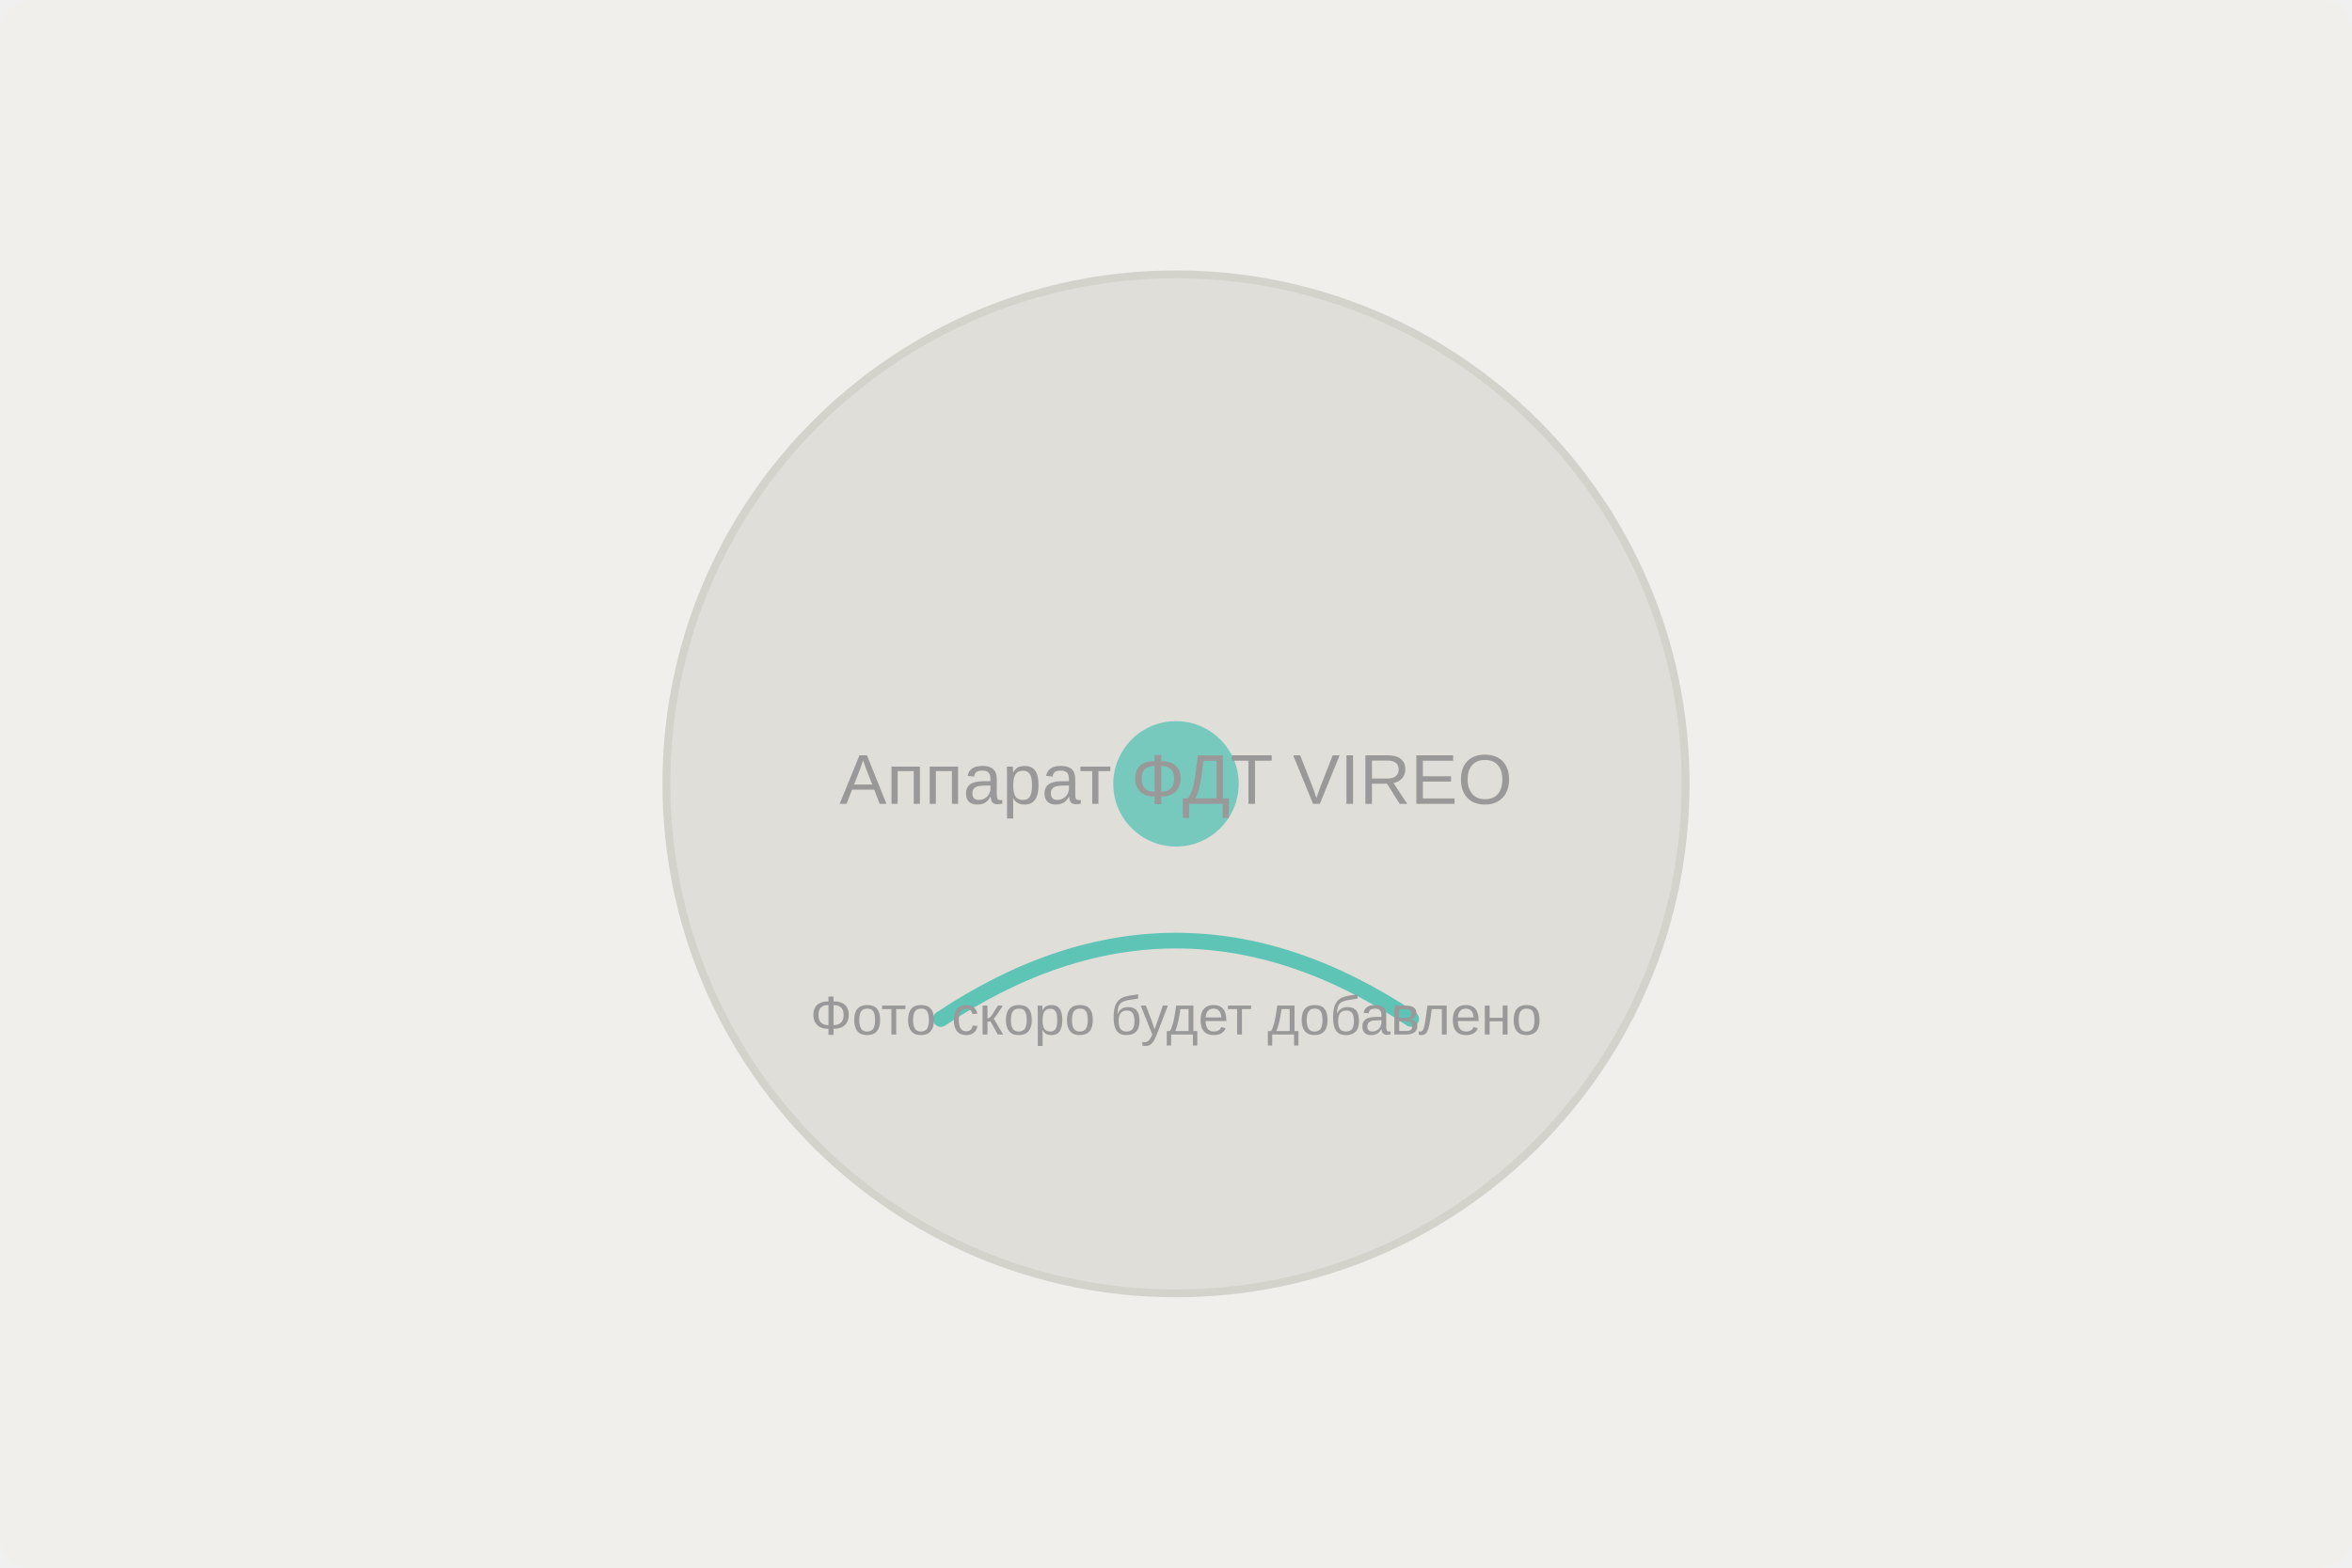
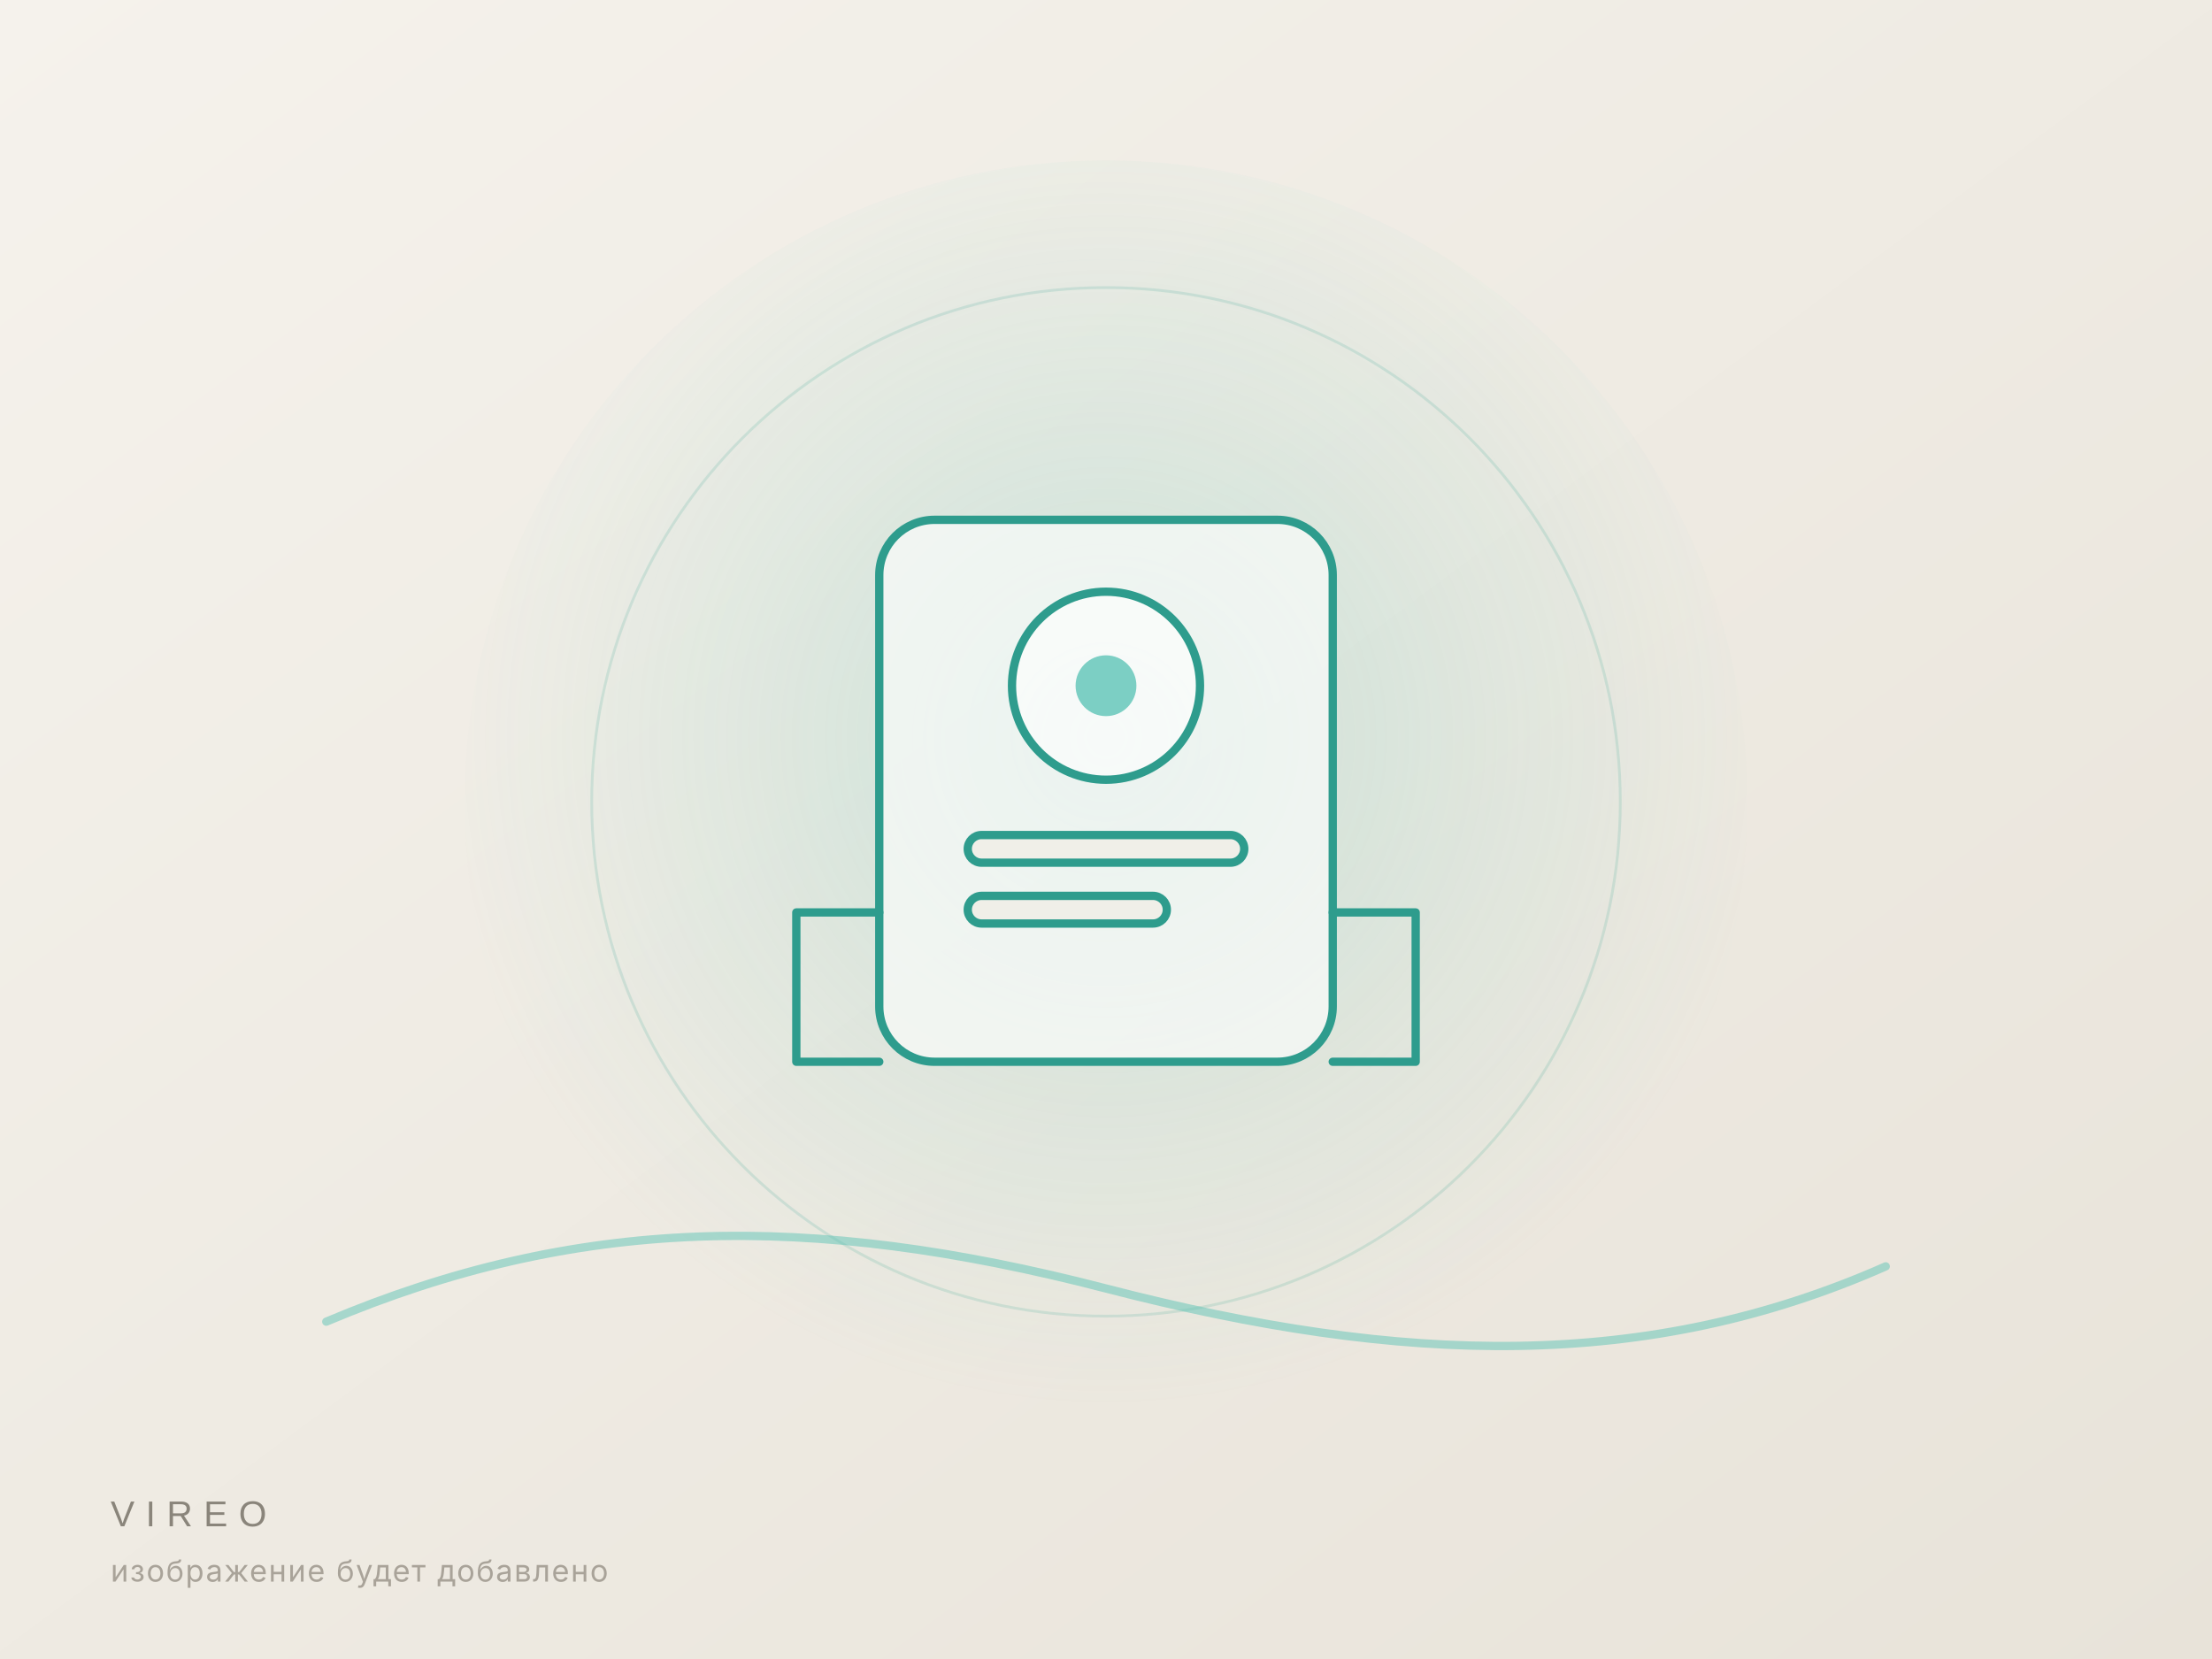
- <svg xmlns="http://www.w3.org/2000/svg" viewBox="0 0 600 400">
-   <rect width="600" height="400" fill="#f0efeb" rx="8" />
-   <circle cx="300" cy="200" r="130" fill="#e0ded8" stroke="#d3d2cb" stroke-width="2" />
-   <path d="M240 260 Q300 220 360 260" fill="none" stroke="#5EC4B6" stroke-width="4" stroke-linecap="round" />
-   <circle cx="300" cy="200" r="16" fill="#5EC4B6" opacity="0.8" />
-   <text x="50%" y="50%" font-family="Arial, sans-serif" font-size="18" fill="#999" text-anchor="middle" dominant-baseline="middle">Аппарат ФДТ VIREO</text>
-   <text x="50%" y="65%" font-family="Arial, sans-serif" font-size="14" fill="#999" text-anchor="middle" dominant-baseline="middle">Фото скоро будет добавлено</text>
+ <svg xmlns="http://www.w3.org/2000/svg" viewBox="0 0 800 600">
+   <defs>
+     <linearGradient id="bge" x1="0" y1="0" x2="1" y2="1">
+       <stop offset="0" stop-color="#F5F2EC" />
+       <stop offset="1" stop-color="#E8E3D9" />
+     </linearGradient>
+     <radialGradient id="glowE" cx="50%" cy="45%" r="52%">
+       <stop offset="0" stop-color="#5EC4B6" stop-opacity=".24" />
+       <stop offset="1" stop-color="#5EC4B6" stop-opacity="0" />
+     </radialGradient>
+   </defs>
+   <rect width="800" height="600" fill="url(#bge)" />
+   <circle cx="400" cy="290" r="232" fill="url(#glowE)" />
+   <circle cx="400" cy="290" r="186" fill="none" stroke="#2E9C8D" stroke-opacity=".16" />
+   <g stroke="#2E9C8D" stroke-width="3" fill="#FFFFFF" fill-opacity=".6" stroke-linejoin="round" stroke-linecap="round">
+     <rect x="318" y="188" width="164" height="196" rx="20" />
+     <circle cx="400" cy="248" r="34" />
+     <circle cx="400" cy="248" r="11" fill="#5EC4B6" fill-opacity=".8" stroke="none" />
+     <rect x="350" y="302" width="100" height="10" rx="5" fill="#F1EEE7" fill-opacity=".9" />
+     <rect x="350" y="324" width="72" height="10" rx="5" fill="#F1EEE7" fill-opacity=".9" />
+     <path d="M318 330h-30v54h30" fill="none" />
+     <path d="M482 330h30v54h-30" fill="none" />
+   </g>
+   <path d="M118 478c90-38 174-40 282-12s196 30 282-8" fill="none" stroke="#5EC4B6" stroke-opacity=".5" stroke-width="3" stroke-linecap="round" />
+   <text x="40" y="552" font-family="Jost, Arial, sans-serif" font-size="13" letter-spacing="4" fill="#8A857B">VIREO</text>
+   <text x="40" y="572" font-family="Inter, Arial, sans-serif" font-size="11" letter-spacing=".5" fill="#A9A399">изображение будет добавлено</text>
</svg>
